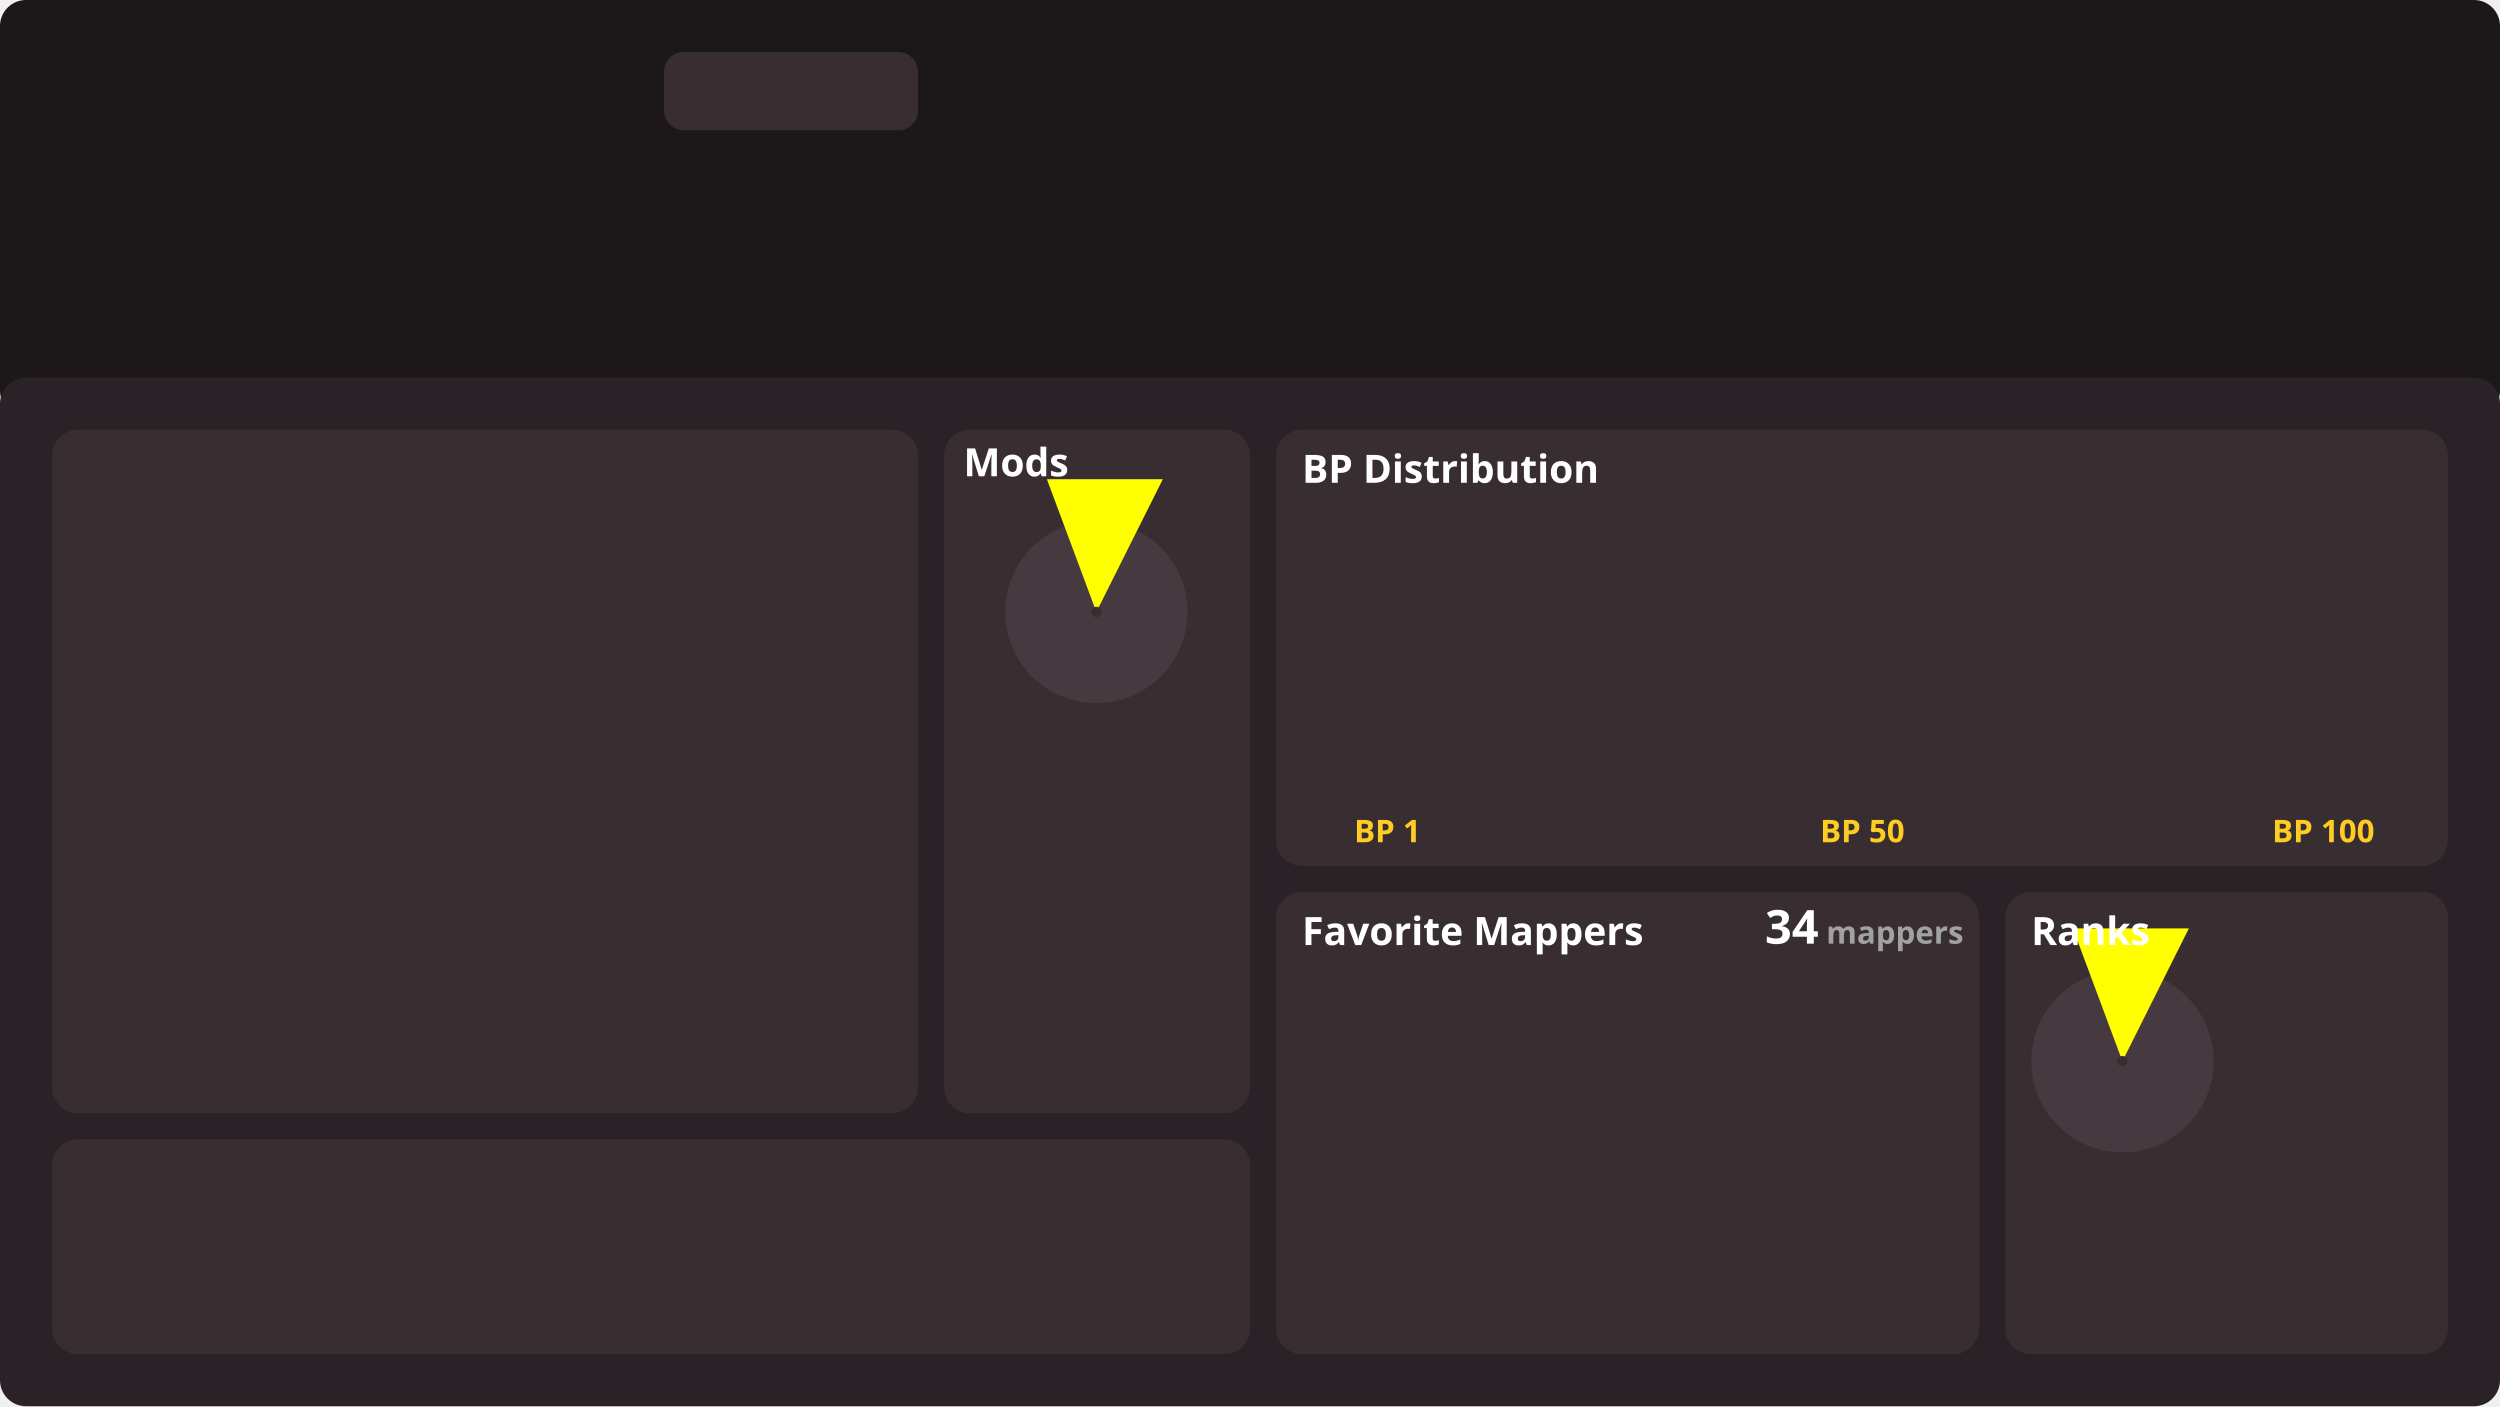
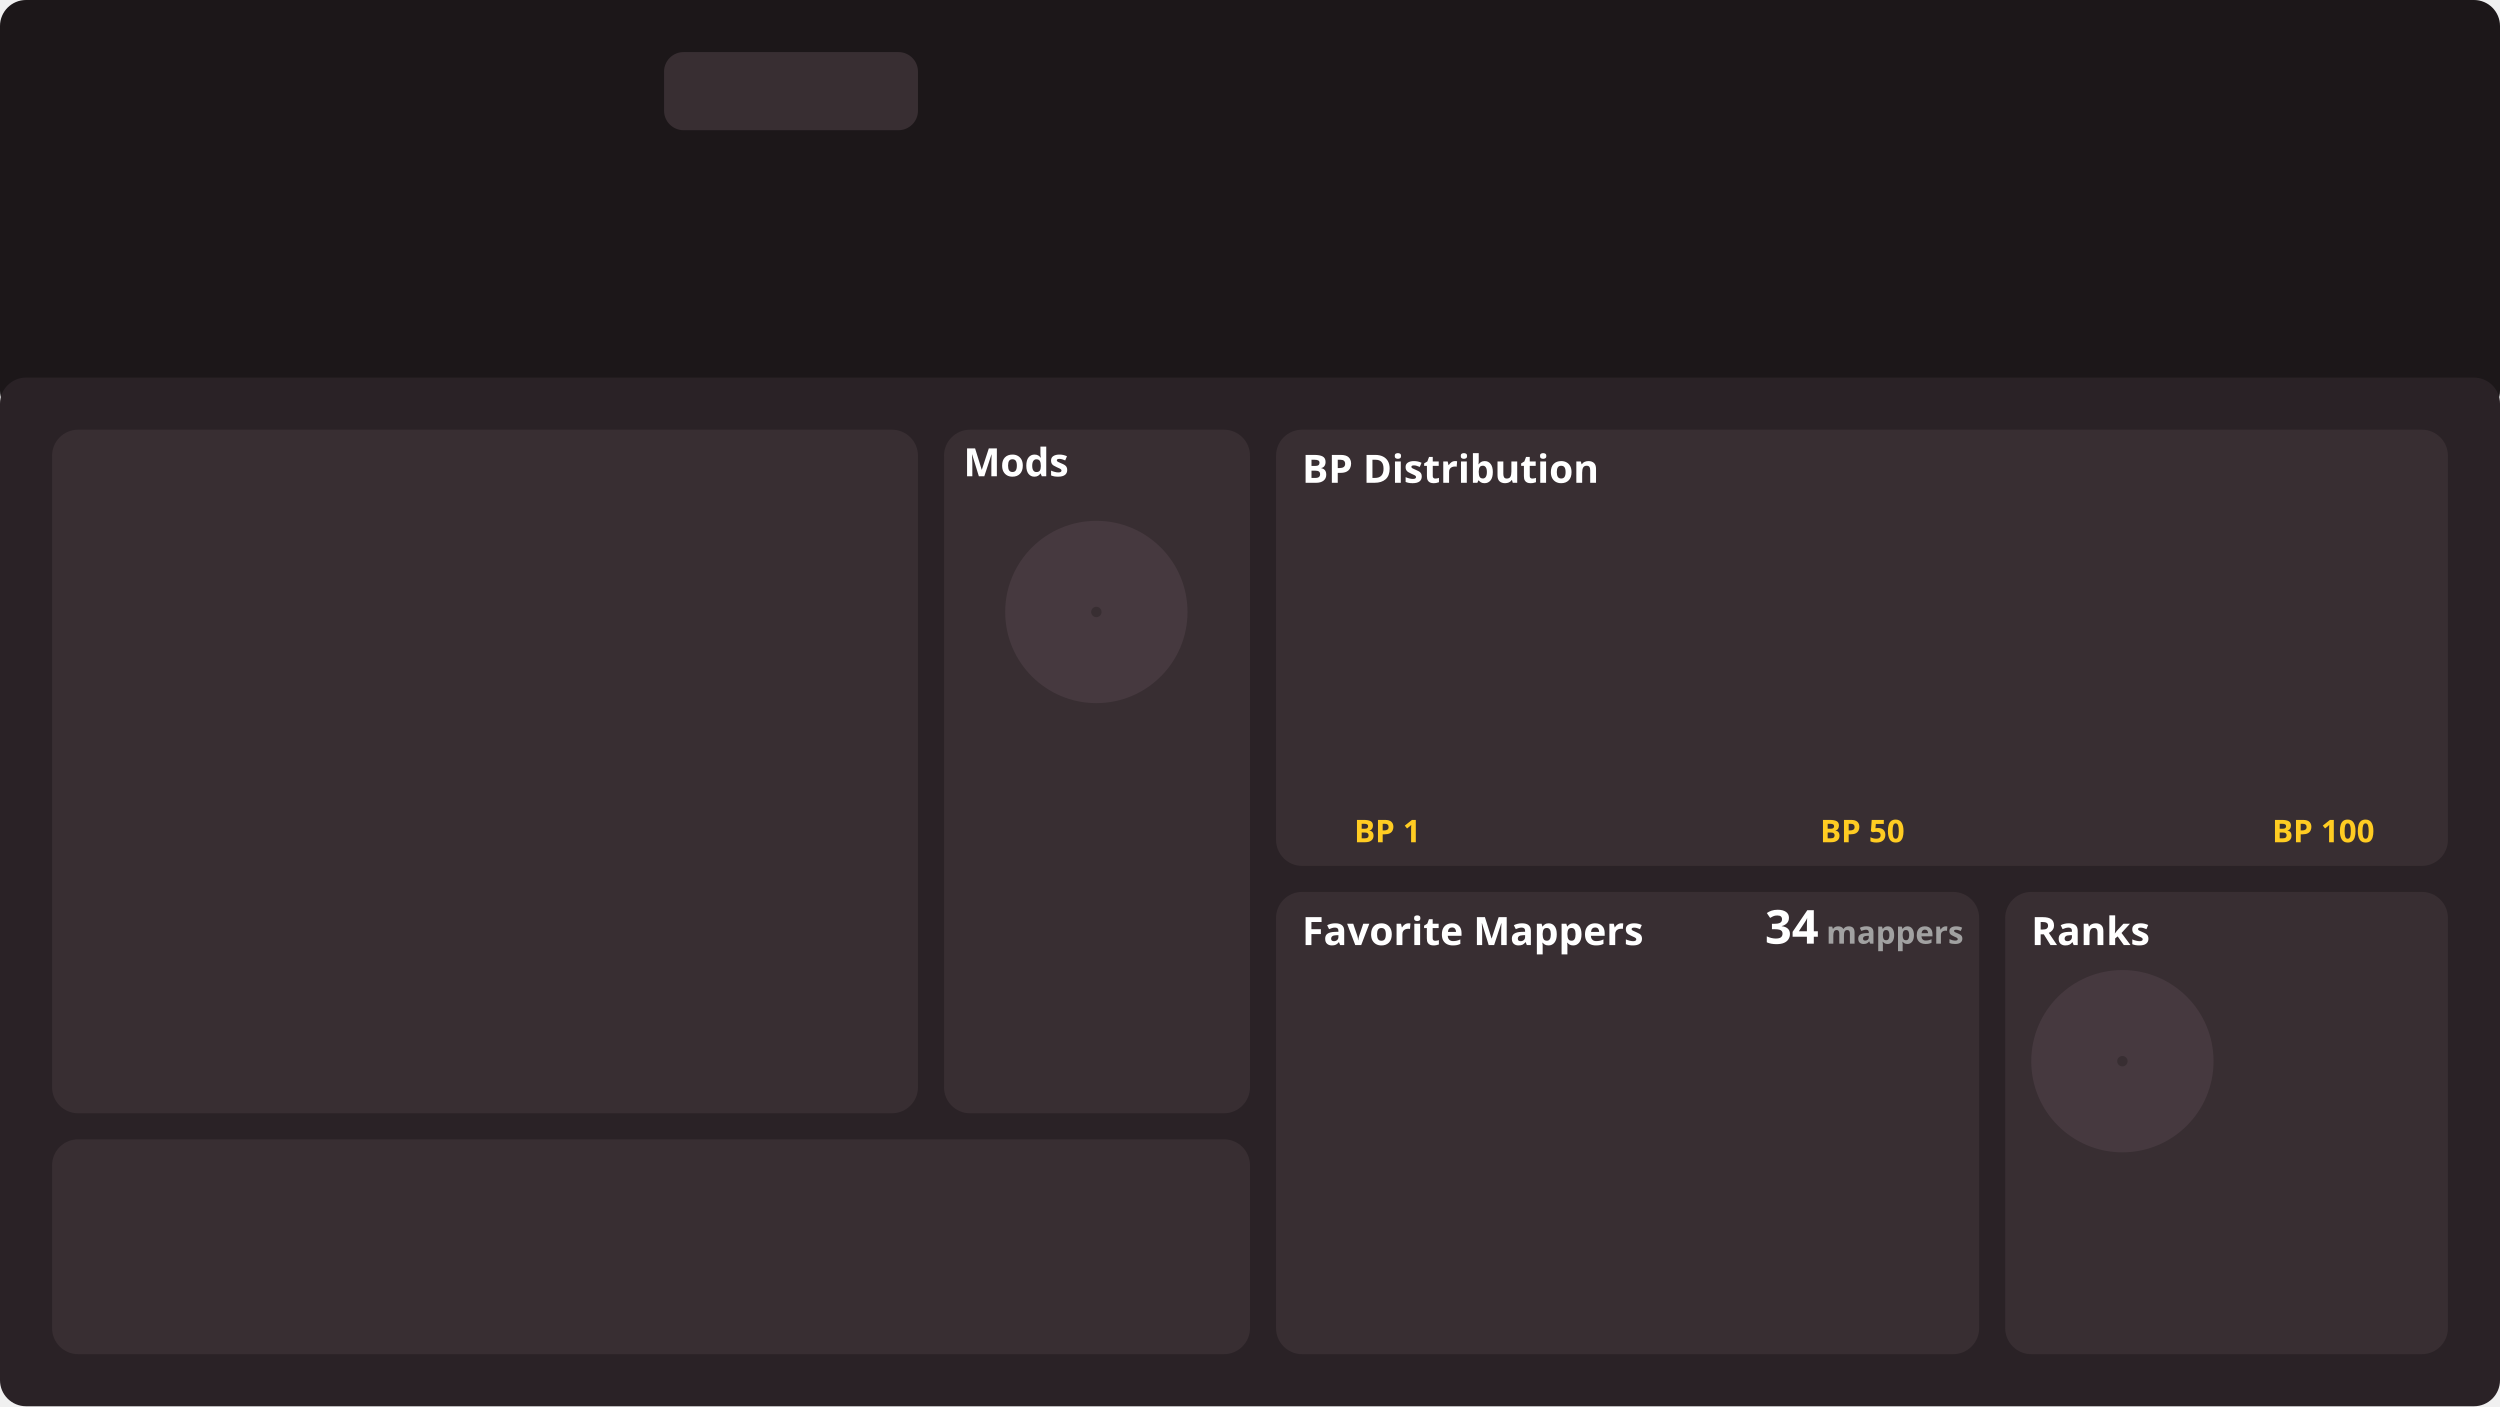
<svg xmlns="http://www.w3.org/2000/svg" width="1920" height="1080" viewBox="0 0 1920 1080">
  <defs>
-     <clipPath id="#clippath-PJ-1">
+     <clipPath id="clippath-PJ-1">
      <rect width="1920" height="320" rx="20" ry="20" style="fill: none;" />
    </clipPath>
-     <clipPath id="#clippath-PJ-2">
+     <clipPath id="clippath-PJ-2">
      <circle cx="842" cy="470" r="70" style="fill: none;" />
    </clipPath>
-     <clipPath id="#clippath-PJ-3">
+     <clipPath id="clippath-PJ-3">
      <circle cx="1630" cy="815" r="70" style="fill: none;" />
    </clipPath>
  </defs>
  <g id="Banner">
    <rect width="1920" height="320" rx="20" ry="20" style="fill: #1c1719;" />
    <g style="clip-path: url(#clippath-PJ-1);">
    </g>
  </g>
  <g id="Background">
    <rect y="290" width="1920" height="790" rx="20" ry="20" style="fill: #2a2226;" />
  </g>
  <g id="MainCard">
  </g>
  <g id="BPCard">
    <rect x="40" y="330" width="665" height="525" rx="20" ry="20" style="fill: #382e32;" />
    <g id="TopBP">
    </g>
    <g id="LastBP">
    </g>
  </g>
  <g id="ModCard">
    <rect x="725" y="330" width="235" height="525" rx="20" ry="20" style="fill: #382e32;" />
    <g id="Label_J1">
    </g>
    <g id="ModsPan">
      <circle cx="842" cy="470" r="70" style="fill: #46393f;" />
      <g style="clip-path: url(#clippath-PJ-2);">
-         <polygon points="804 368 842 470 893.067 368 804 368" style="fill: #ff0;" />
+ 
      </g>
      <circle cx="842" cy="470" r="4" style="fill: #382e32;" />
    </g>
    <text transform="translate(740 365.795)" style="fill: #fff; font-family: Torus-SemiBold, Torus; font-size: 30px; font-weight: 600;">
      <tspan x="0" y="0">Mods</tspan>
    </text>
  </g>
  <g id="BPDCard">
    <rect x="980" y="330" width="900" height="335" rx="20" ry="20" style="fill: #382e32;" />
    <g id="BPRanksR">
    </g>
    <g id="BPRankGraph">
    </g>
    <g id="BPDText">
      <text id="Day3" transform="translate(1745.025 646.836)" style="fill: #fc2; font-family: Torus-SemiBold, Torus; font-size: 24px; font-weight: 600;">
        <tspan x="0" y="0">BP 100</tspan>
      </text>
      <text id="Day2" transform="translate(1397.881 646.836)" style="fill: #fc2; font-family: Torus-SemiBold, Torus; font-size: 24px; font-weight: 600;">
        <tspan x="0" y="0">BP 50</tspan>
      </text>
      <text id="Day1" transform="translate(1040 646.836)" style="fill: #fc2; font-family: Torus-SemiBold, Torus; font-size: 24px; font-weight: 600;">
        <tspan x="0" y="0">BP 1</tspan>
      </text>
      <text transform="translate(1000 370.795)" style="fill: #fff; font-family: Torus-SemiBold, Torus; font-size: 30px; font-weight: 600;">
        <tspan x="0" y="0">BP Distribution</tspan>
      </text>
    </g>
  </g>
  <g id="StatusCard">
    <rect x="40" y="875" width="920" height="165" rx="20" ry="20" style="fill: #382e32;" />
    <g id="Card_L">
    </g>
  </g>
  <g id="MapperCard">
    <rect x="980" y="685" width="540" height="355" rx="20" ry="20" style="fill: #382e32;" />
    <g id="Label_J2">

    </g>
    <text transform="translate(1000 725.795)" style="fill: #fff; font-family: Torus-SemiBold, Torus; font-size: 30px; font-weight: 600;">
      <tspan x="0" y="0">Favorite Mappers</tspan>
    </text>
    <text transform="translate(1355.522 724.754)" style="font-family: Torus-SemiBold, Torus; font-weight: 600;">
      <tspan x="0" y="0" style="fill: #fff; font-size: 36px;">34</tspan>
      <tspan x="38.916" y="0" style="fill: #fff; font-size: 30px;"> </tspan>
      <tspan x="47.016" y="0" style="fill: #a1a1a1; font-size: 24px;">mappers</tspan>
    </text>
  </g>
  <g id="RankCard">
    <rect x="1540" y="685" width="340" height="355" rx="20" ry="20" style="fill: #382e32;" />
    <g id="Label_J3">
    </g>
    <g id="RanksPan">
      <circle cx="1630" cy="815" r="70" style="fill: #46393f;" />
      <g style="clip-path: url(#clippath-PJ-3);">
-         <polygon points="1592 713 1630 815 1681.067 713 1592 713" style="fill: #ff0;" />
+ 
      </g>
      <circle cx="1630" cy="815" r="4" style="fill: #382e32;" />
    </g>
    <text transform="translate(1560 725.795)" style="fill: #fff; font-family: Torus-SemiBold, Torus; font-size: 30px; font-weight: 600;">
      <tspan x="0" y="0">Ranks</tspan>
    </text>
  </g>
  <g id="IndexBase">
    <rect x="510" y="40" width="195" height="60" rx="15" ry="15" style="fill: #382e32;" />
  </g>
  <g id="Index">

  </g>
</svg>
